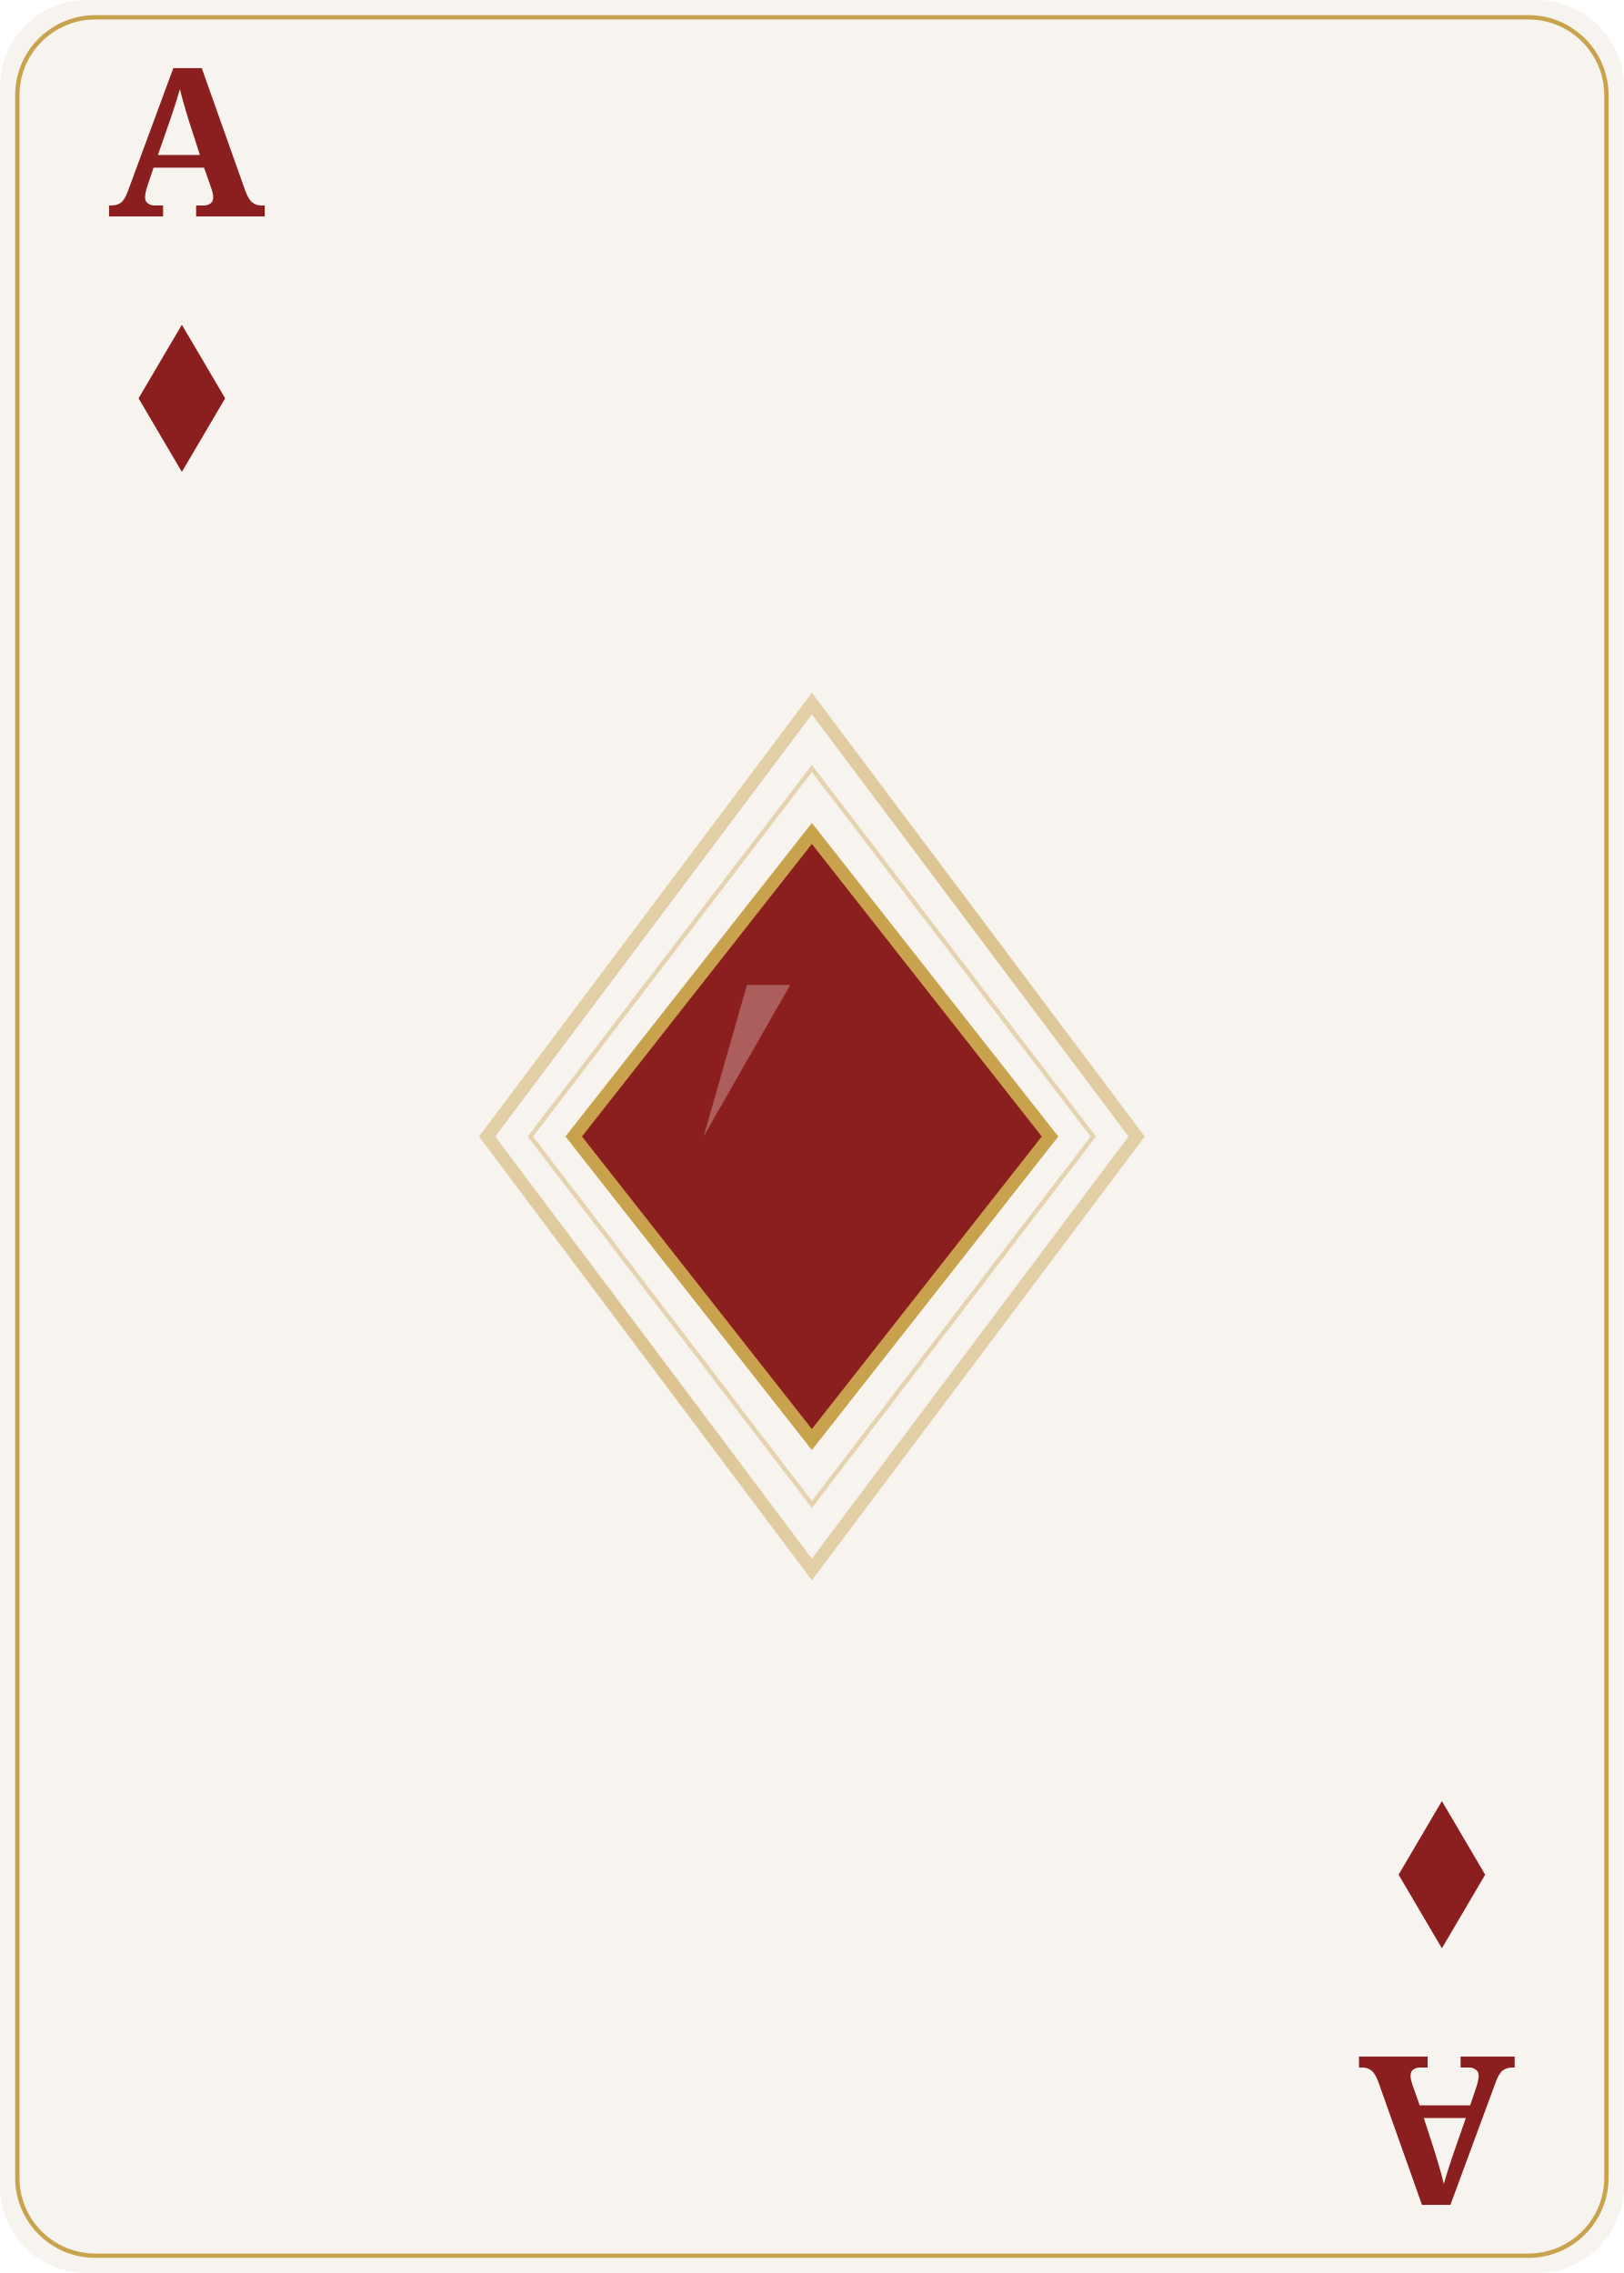
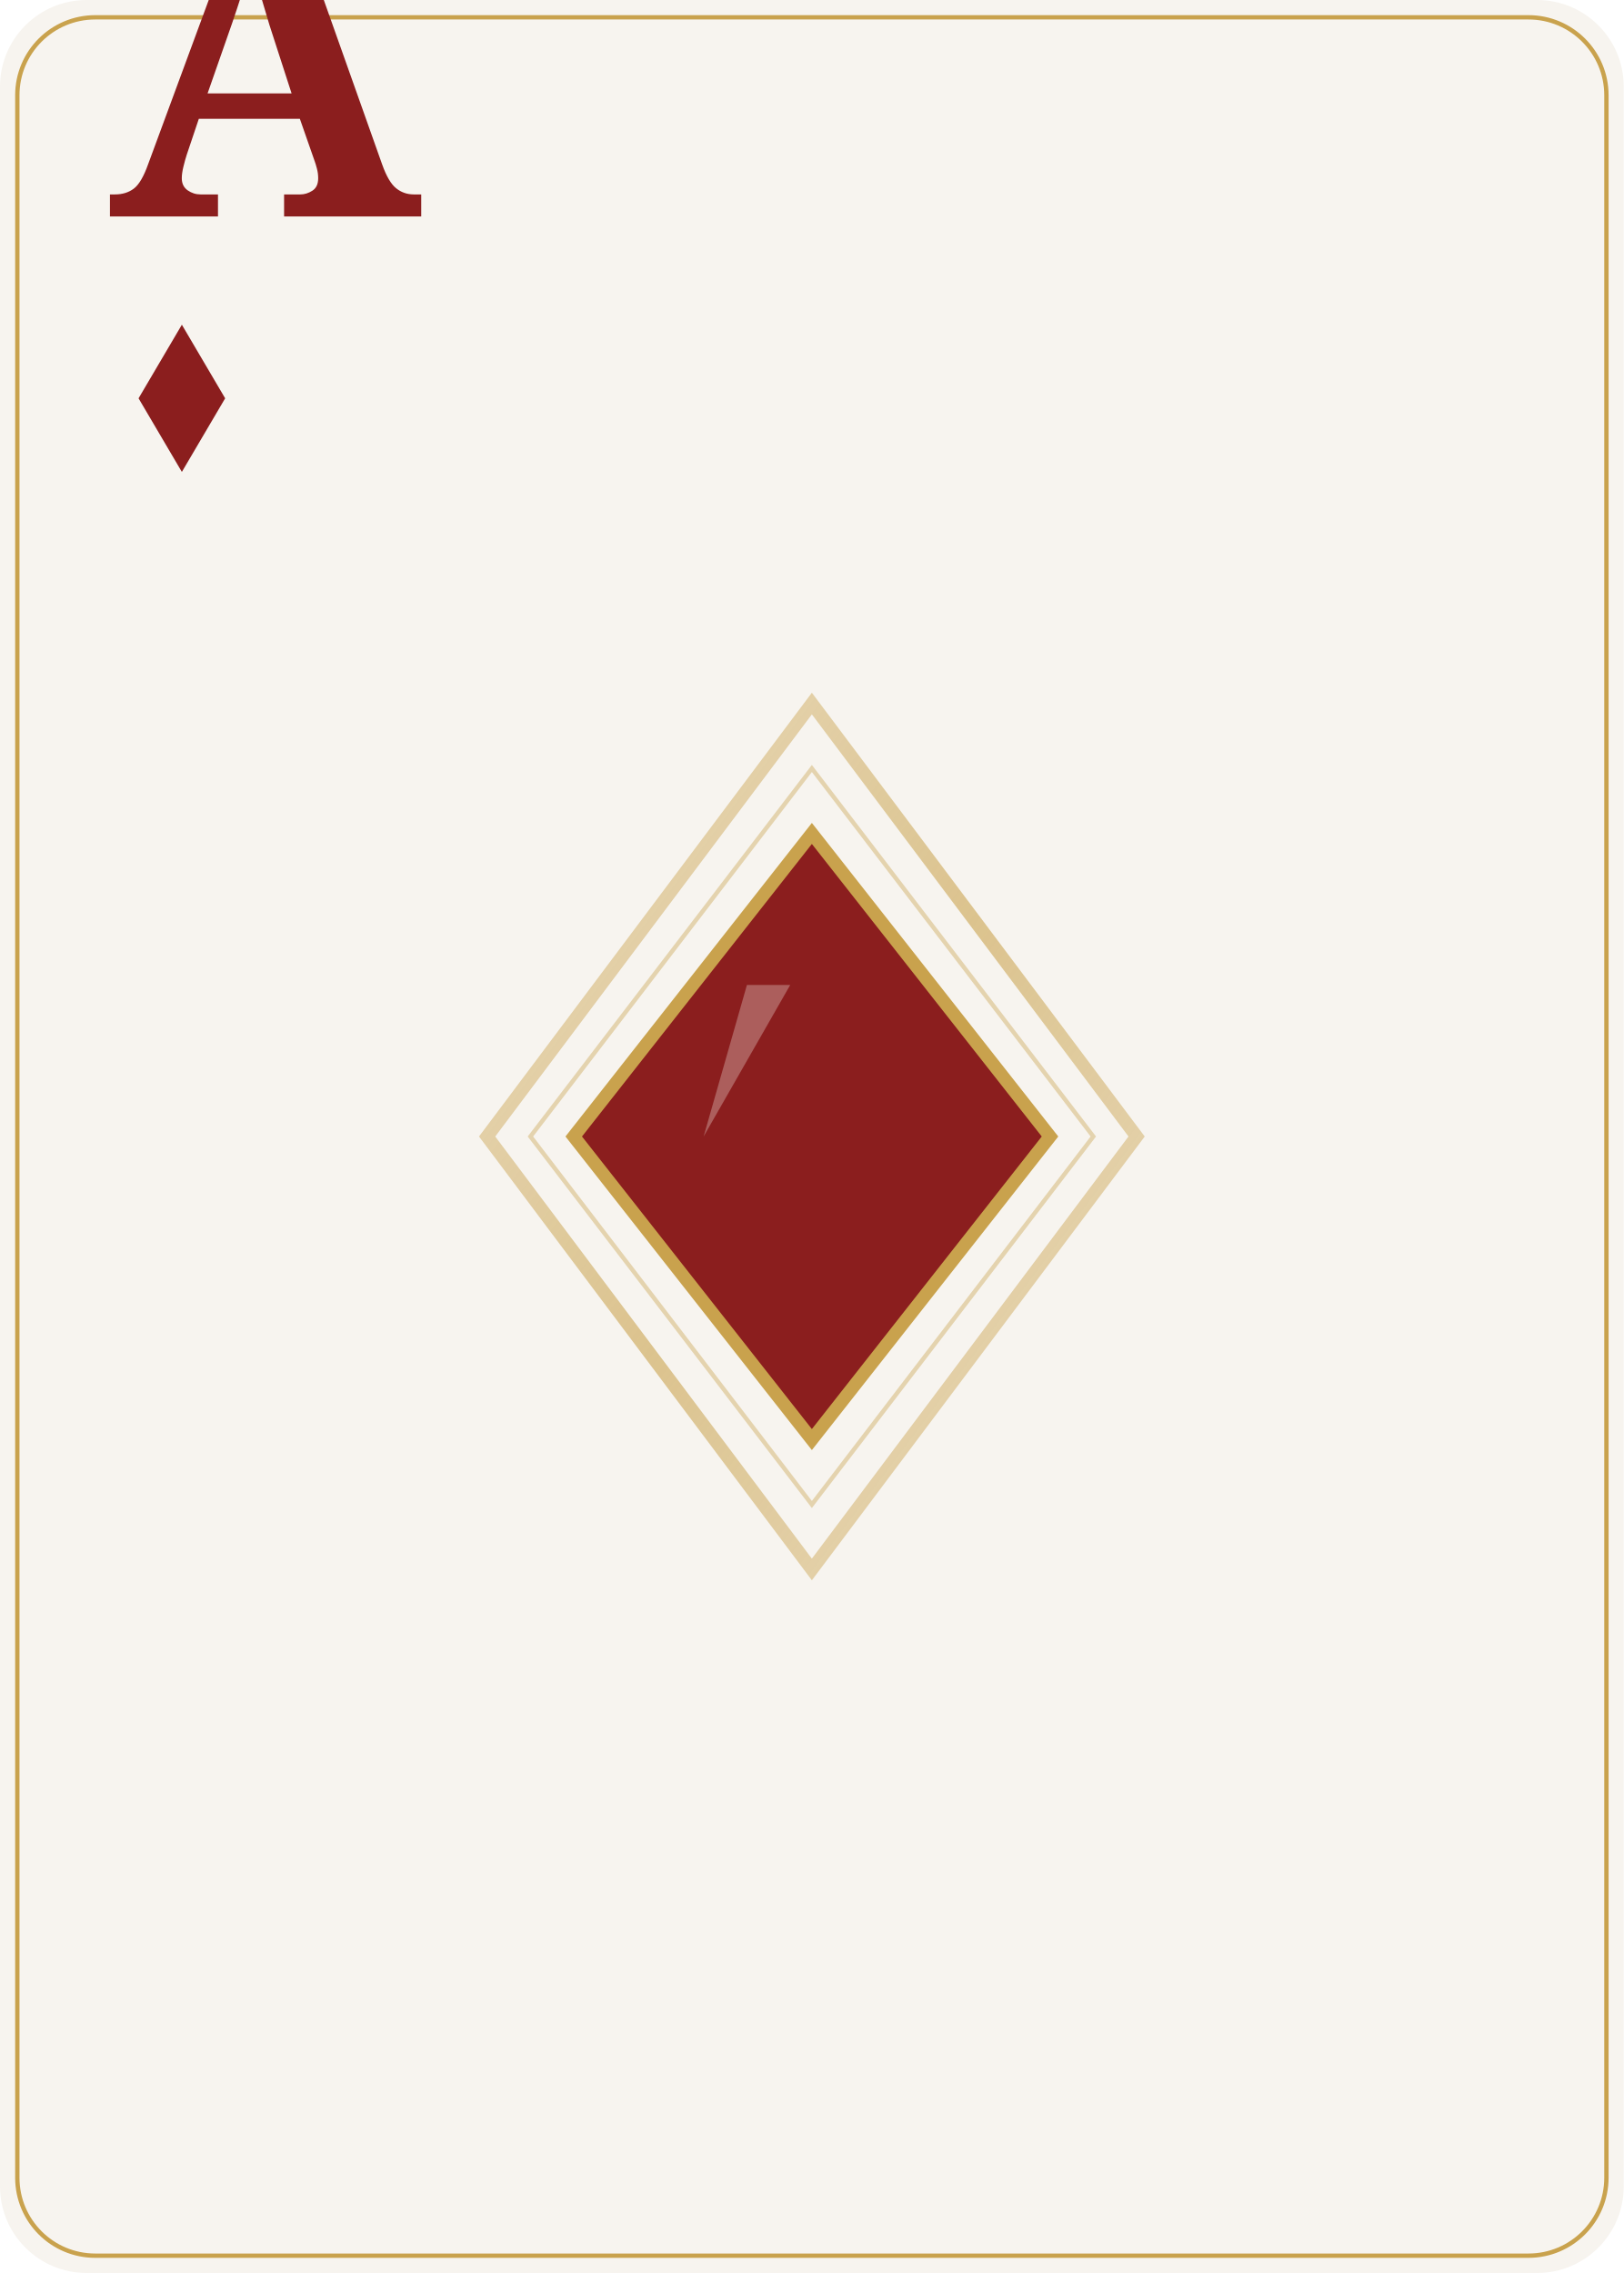
<svg xmlns="http://www.w3.org/2000/svg" viewBox="0 0 375 525" width="375" height="525">
  <defs>
    <linearGradient id="goldShine" x1="0%" y1="0%" x2="100%" y2="100%">
      <stop offset="0%" style="stop-color:#C9A24D;stop-opacity:0.3" />
      <stop offset="50%" style="stop-color:#C9A24D;stop-opacity:0.6" />
      <stop offset="100%" style="stop-color:#C9A24D;stop-opacity:0.3" />
    </linearGradient>
  </defs>
  <rect x="0" y="0" width="375" height="525" rx="20" ry="20" fill="#F7F4EF" />
  <rect x="4" y="4" width="367" height="517" rx="18" ry="18" fill="none" stroke="#C9A24D" stroke-width="1" />
  <g transform="translate(25, 50)">
-     <text x="0" y="0" font-family="Georgia, serif" font-size="48" font-weight="bold" fill="#8B1E1E">A</text>
-     <polygon points="15,15 25,32 15,49 5,32" fill="#8B1E1E" transform="translate(2, 10)" />
-   </g>
-   <g transform="translate(350, 475) rotate(180)">
-     <text x="0" y="0" font-family="Georgia, serif" font-size="48" font-weight="bold" fill="#8B1E1E">A</text>
+     <text x="0" y="0" font-family="Georgia, serif" font-size="96" font-weight="bold" fill="#8B1E1E">A</text>
    <polygon points="15,15 25,32 15,49 5,32" fill="#8B1E1E" transform="translate(2, 10)" />
  </g>
  <g transform="translate(187.5, 262.5)">
    <polygon points="0,-100 75,0 0,100 -75,0" fill="none" stroke="url(#goldShine)" stroke-width="3" />
    <polygon points="0,-85 65,0 0,85 -65,0" fill="none" stroke="#C9A24D" stroke-width="1" opacity="0.4" />
    <polygon points="0,-70 55,0 0,70 -55,0" fill="#8B1E1E" stroke="#C9A24D" stroke-width="3" />
    <polygon points="-15,-35 -5,-35 -25,0" fill="#F7F4EF" opacity="0.3" />
  </g>
</svg>
